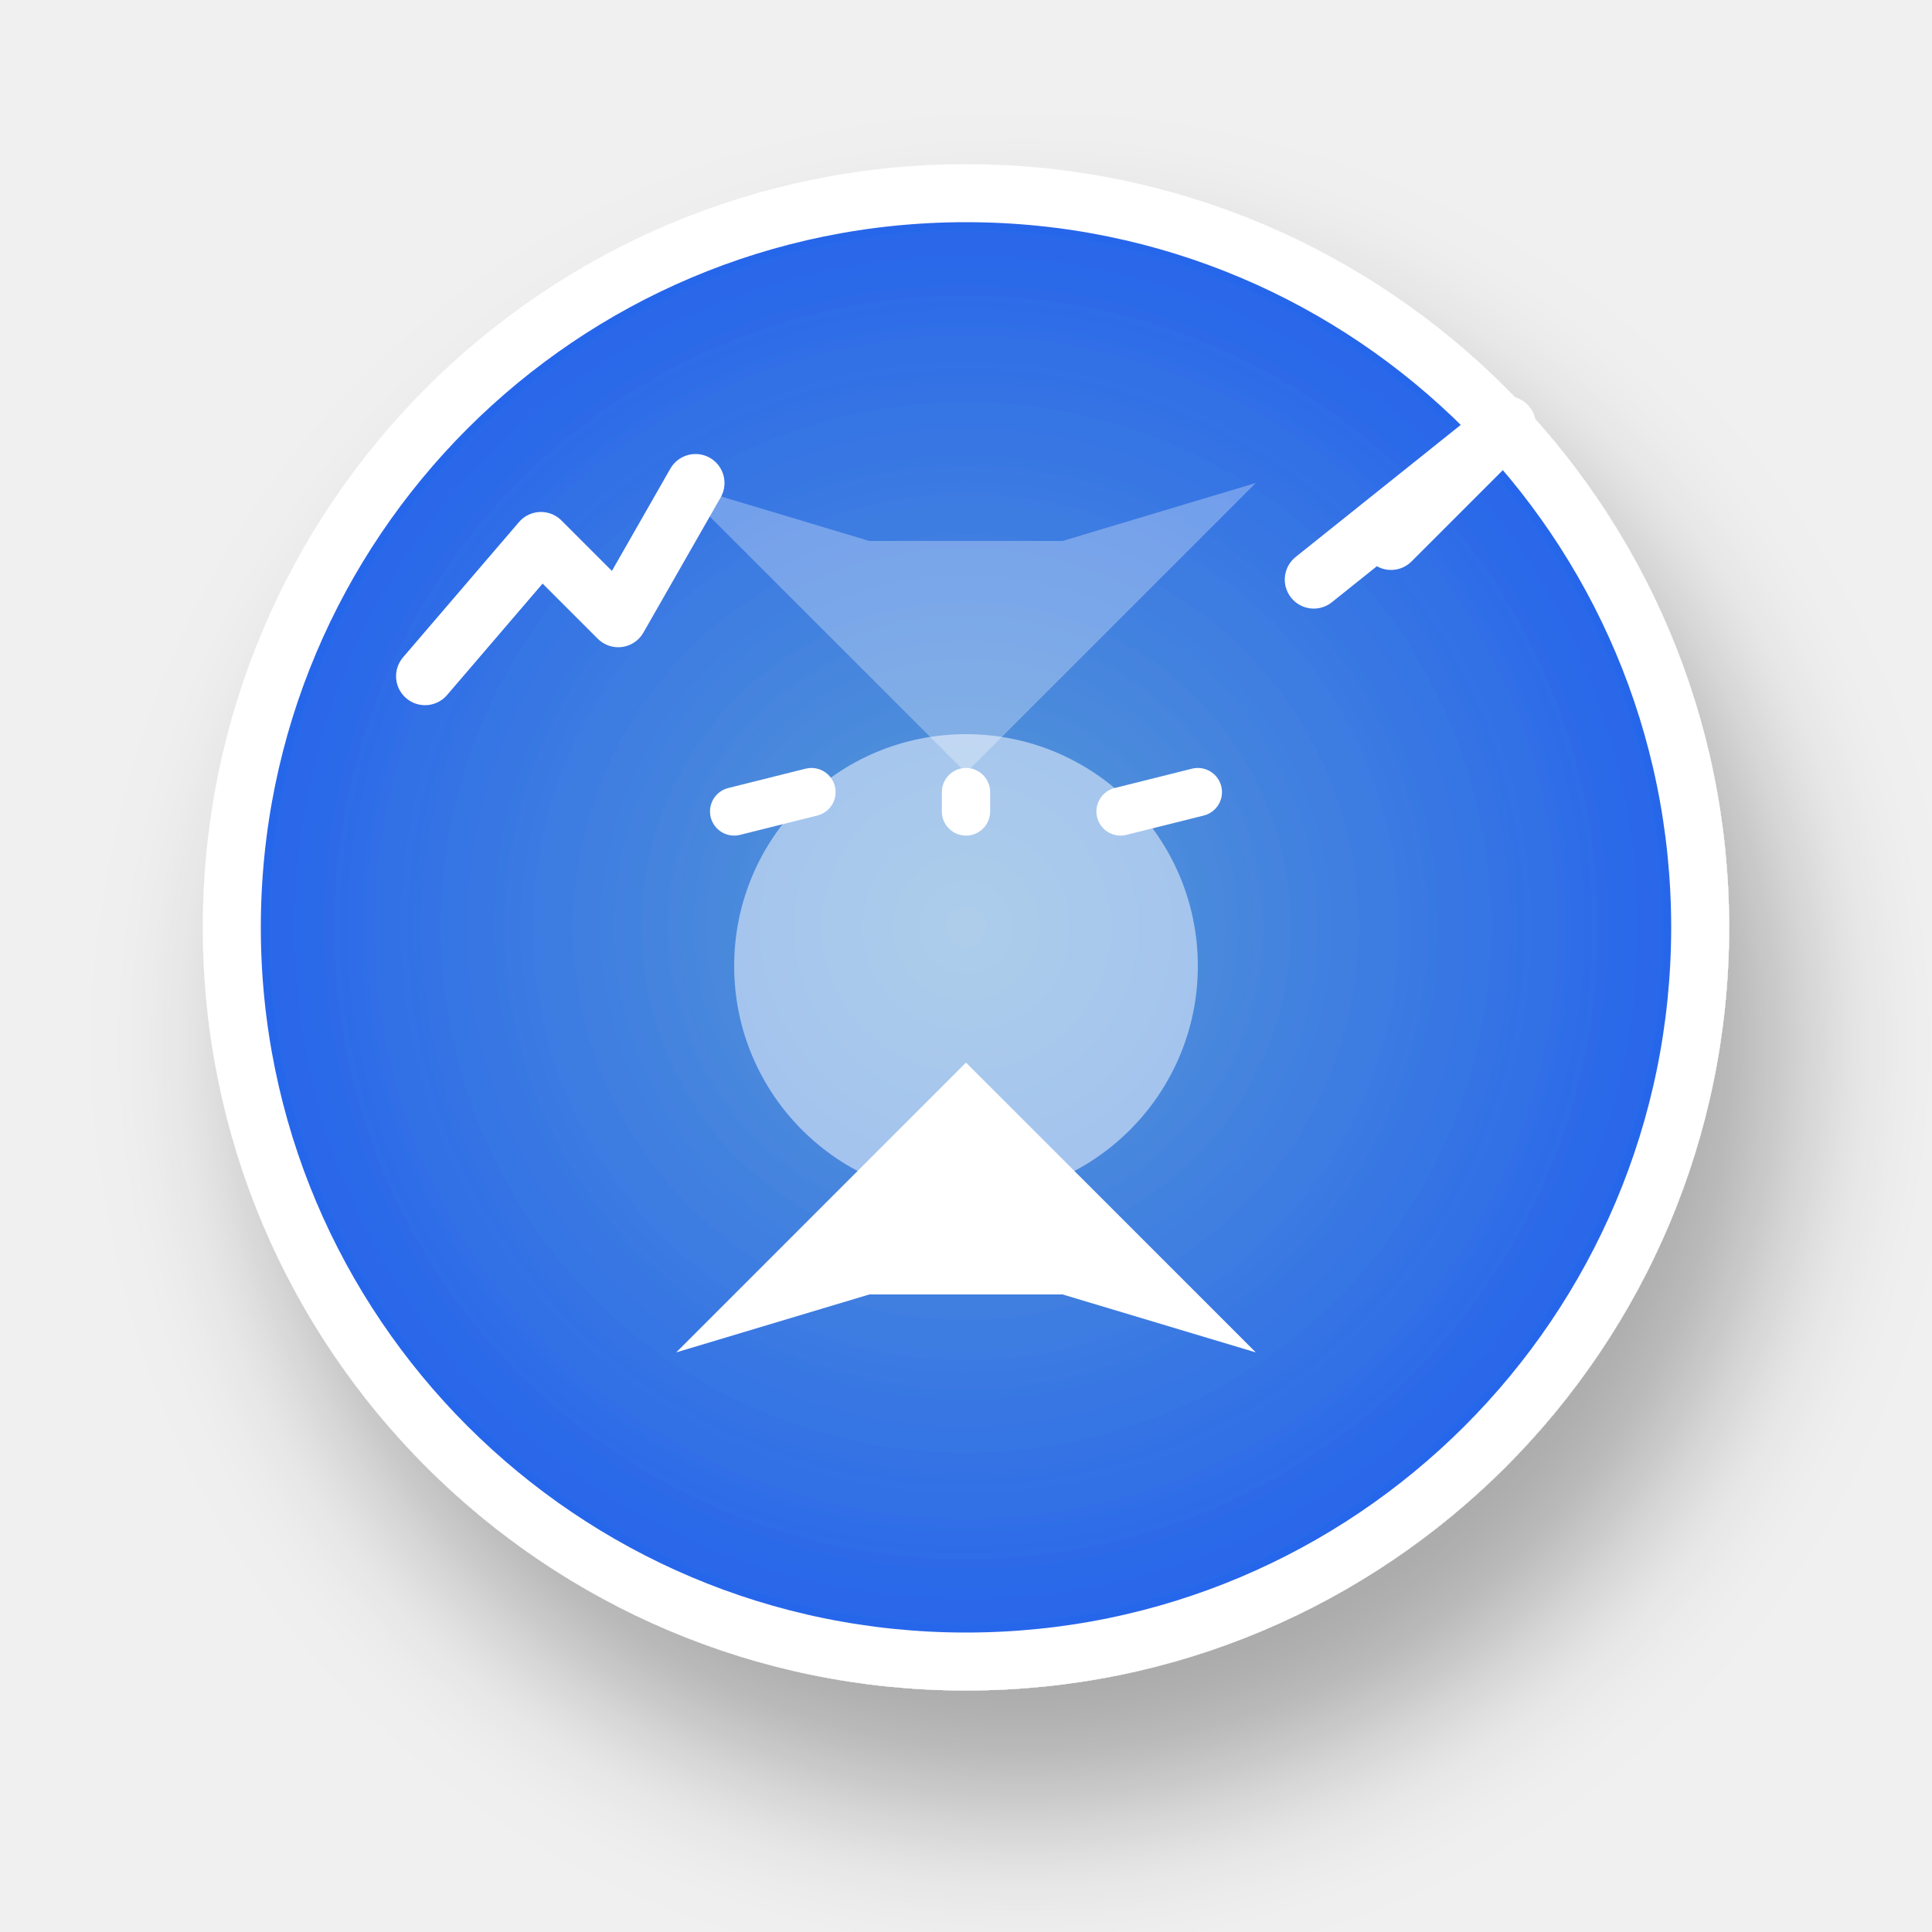
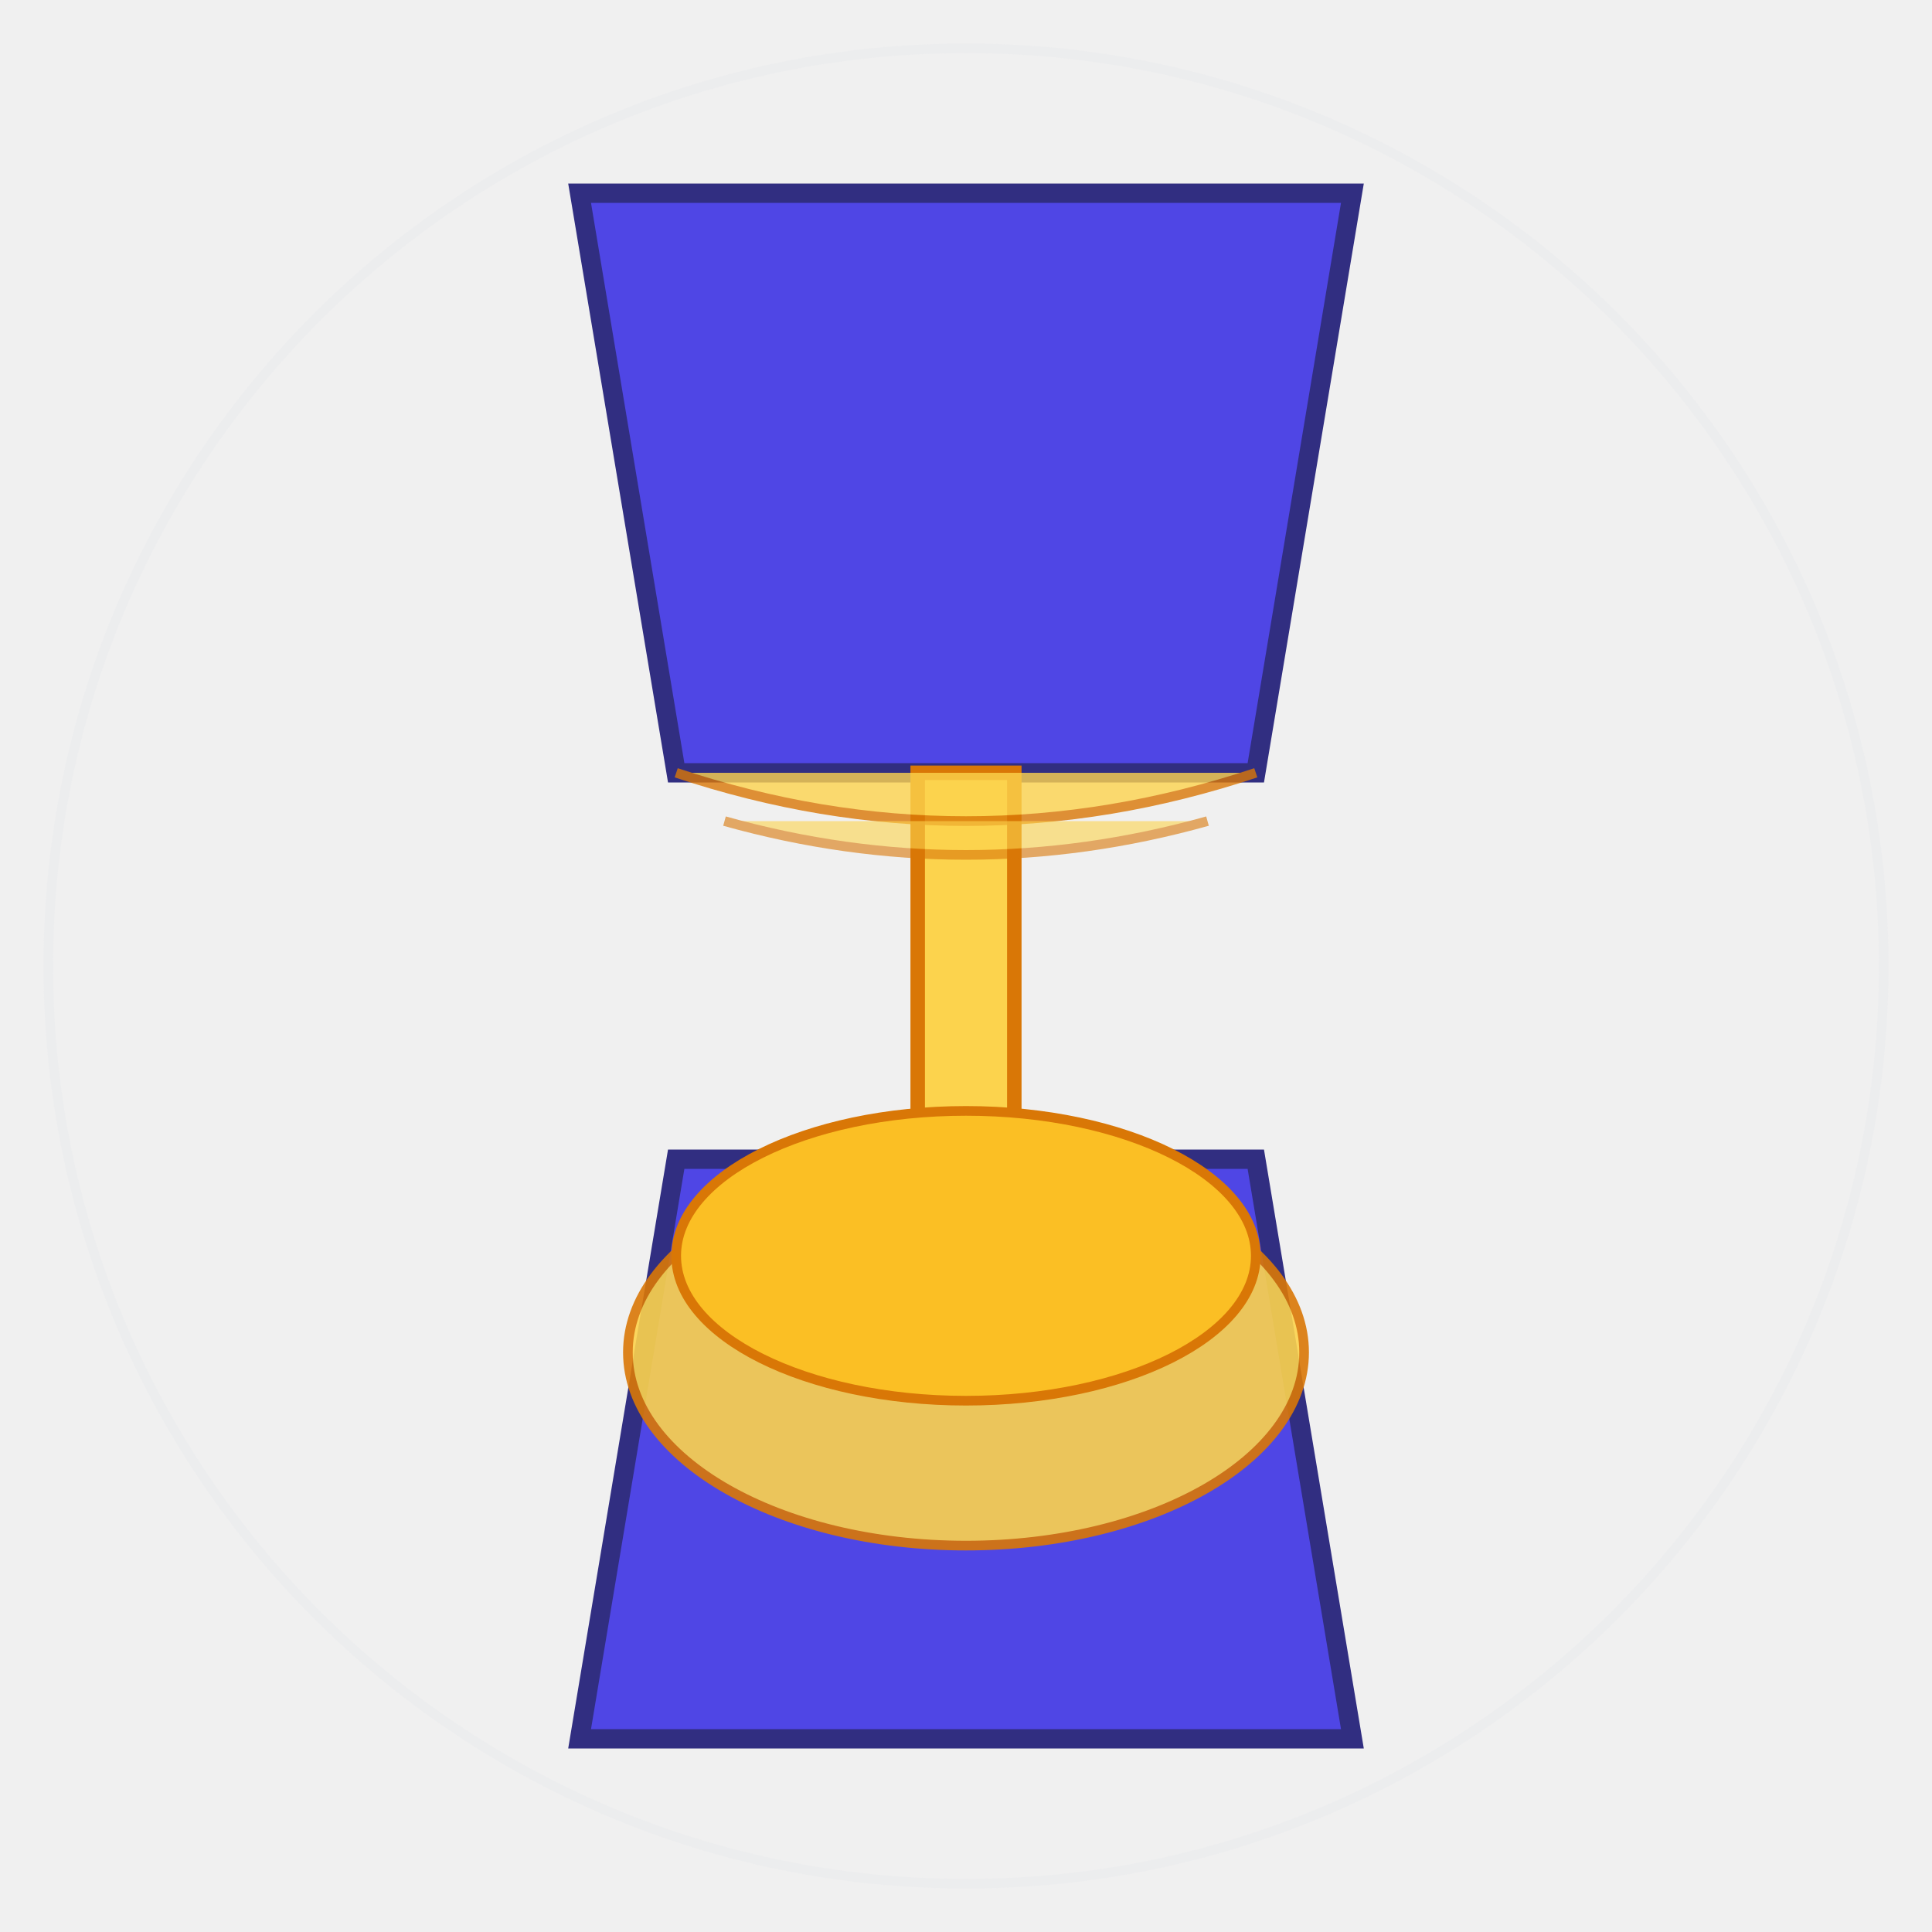
- <svg xmlns="http://www.w3.org/2000/svg" viewBox="0 0 100 100" width="100" height="100">
-   <defs>
-     <radialGradient id="bgGradient" cx="50%" cy="50%">
-       <stop offset="0%" stop-color="#5b9bd5" stop-opacity="1" />
-       <stop offset="100%" stop-color="#2563eb" stop-opacity="1" />
-     </radialGradient>
-     <filter id="shadow" x="-20%" y="-20%" width="140%" height="140%">
-       <feDropShadow dx="3" dy="6" stdDeviation="4" flood-color="#000000" flood-opacity="0.3" />
-     </filter>
-   </defs>
-   <circle cx="50" cy="48" r="38" fill="url(#bgGradient)" stroke="#ffffff" stroke-width="3" filter="url(#shadow)" />
-   <path d="M 35 25 L 45 28 L 55 28 L 65 25 L 50 40 Z" fill="#ffffff" opacity="0.3" />
-   <path d="M 35 70 L 45 67 L 55 67 L 65 70 L 50 55 Z" fill="#ffffff" />
-   <line x1="38" y1="42" x2="42" y2="41" stroke="#ffffff" stroke-width="2.5" stroke-linecap="round" />
-   <line x1="50" y1="42" x2="50" y2="41" stroke="#ffffff" stroke-width="2.5" stroke-linecap="round" />
-   <line x1="58" y1="42" x2="62" y2="41" stroke="#ffffff" stroke-width="2.5" stroke-linecap="round" />
-   <circle cx="50" cy="50" r="12" fill="#ffffff" opacity="0.5" />
-   <path d="M 22 35 L 28 28 L 32 32 L 36 25" stroke="#ffffff" stroke-width="3" stroke-linecap="round" stroke-linejoin="round" fill="none" />
-   <path d="M 68 30 L 78 22 M 78 22 L 74 26 M 78 22 L 72 28" stroke="#ffffff" stroke-width="3" stroke-linecap="round" stroke-linejoin="round" />
+ <svg xmlns="http://www.w3.org/2000/svg" viewBox="0 0 200 200" width="200" height="200">
+   <path d="M 60 20 L 140 20 L 130 80 L 70 80 Z" fill="#4F46E5" stroke="#312E81" stroke-width="2" />
+   <rect x="95" y="80" width="10" height="40" fill="#FCD34D" stroke="#D97706" stroke-width="1.5" />
+   <path d="M 70 120 L 130 120 L 140 180 L 60 180 Z" fill="#4F46E5" stroke="#312E81" stroke-width="2" />
+   <path d="M 70 80 Q 100 90 130 80" fill="#FCD34D" stroke="#D97706" stroke-width="1" opacity="0.8" />
+   <path d="M 75 85 Q 100 92 125 85" fill="#FCD34D" stroke="#D97706" stroke-width="1" opacity="0.6" />
+   <ellipse cx="100" cy="140" rx="35" ry="20" fill="#FCD34D" stroke="#D97706" stroke-width="1" opacity="0.9" />
+   <ellipse cx="100" cy="130" rx="30" ry="15" fill="#FBBF24" stroke="#D97706" stroke-width="1" />
+   <circle cx="100" cy="100" r="95" fill="none" stroke="#E5E7EB" stroke-width="1" opacity="0.3" />
</svg>
